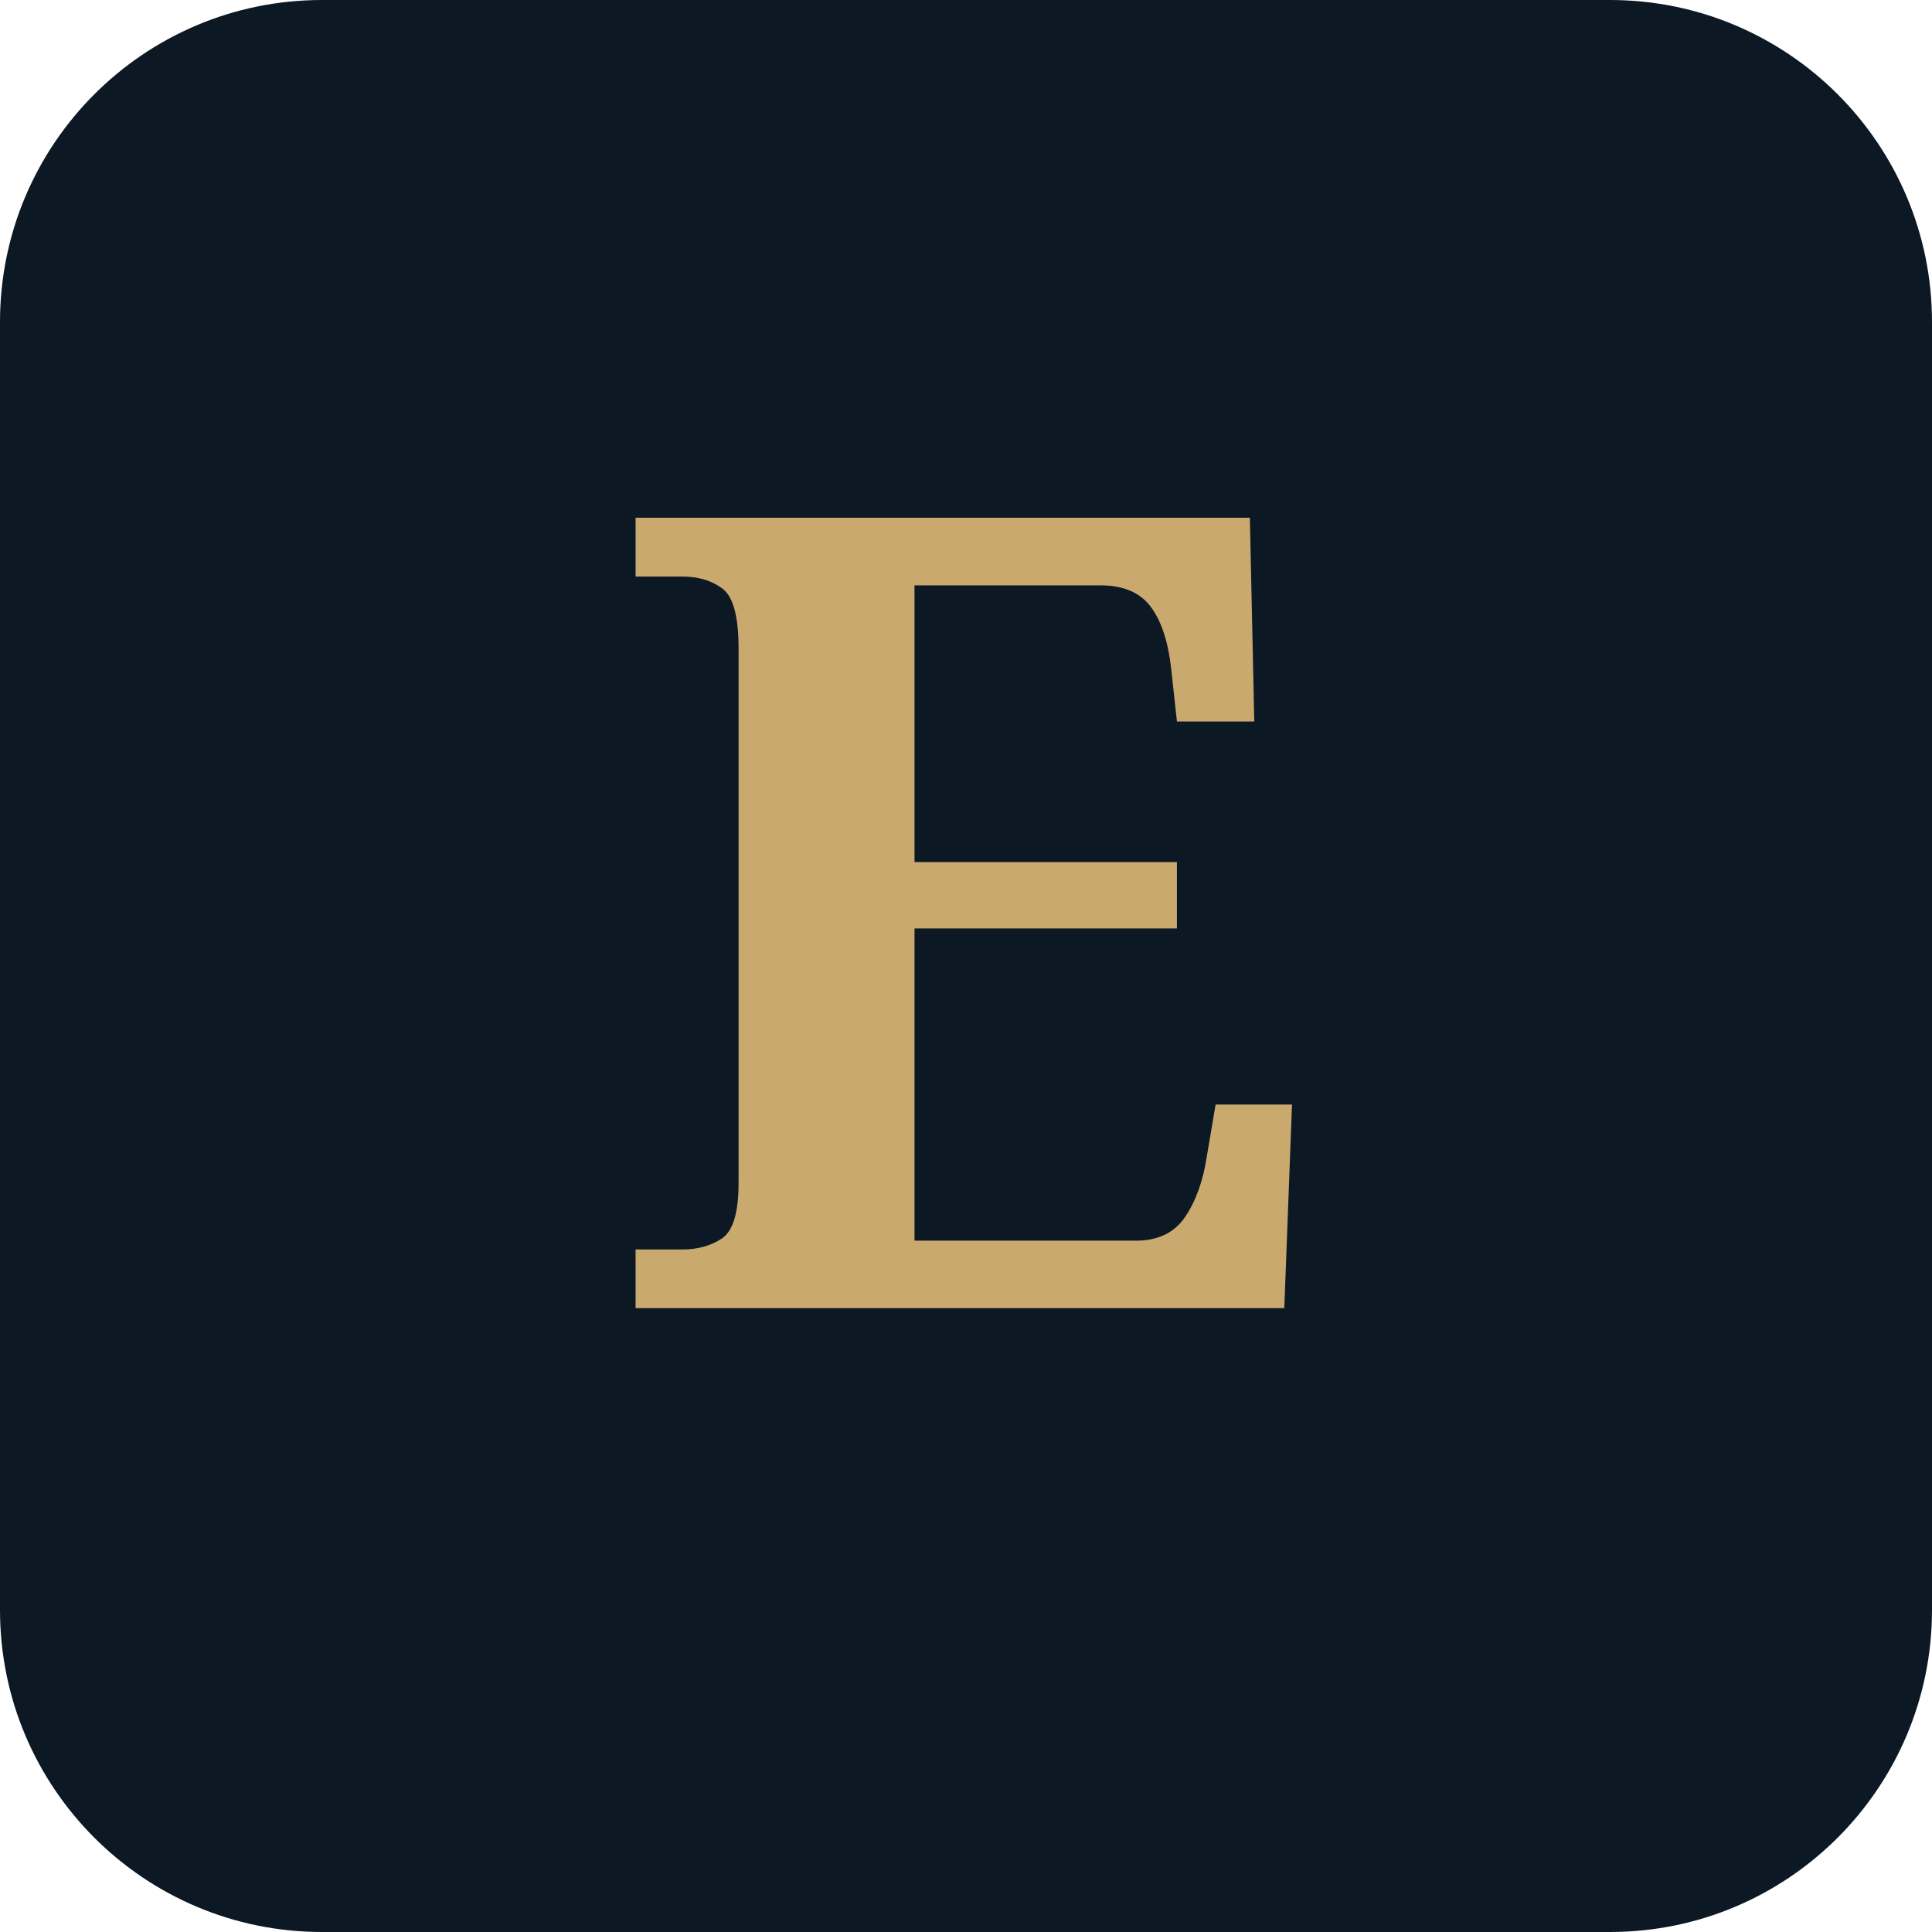
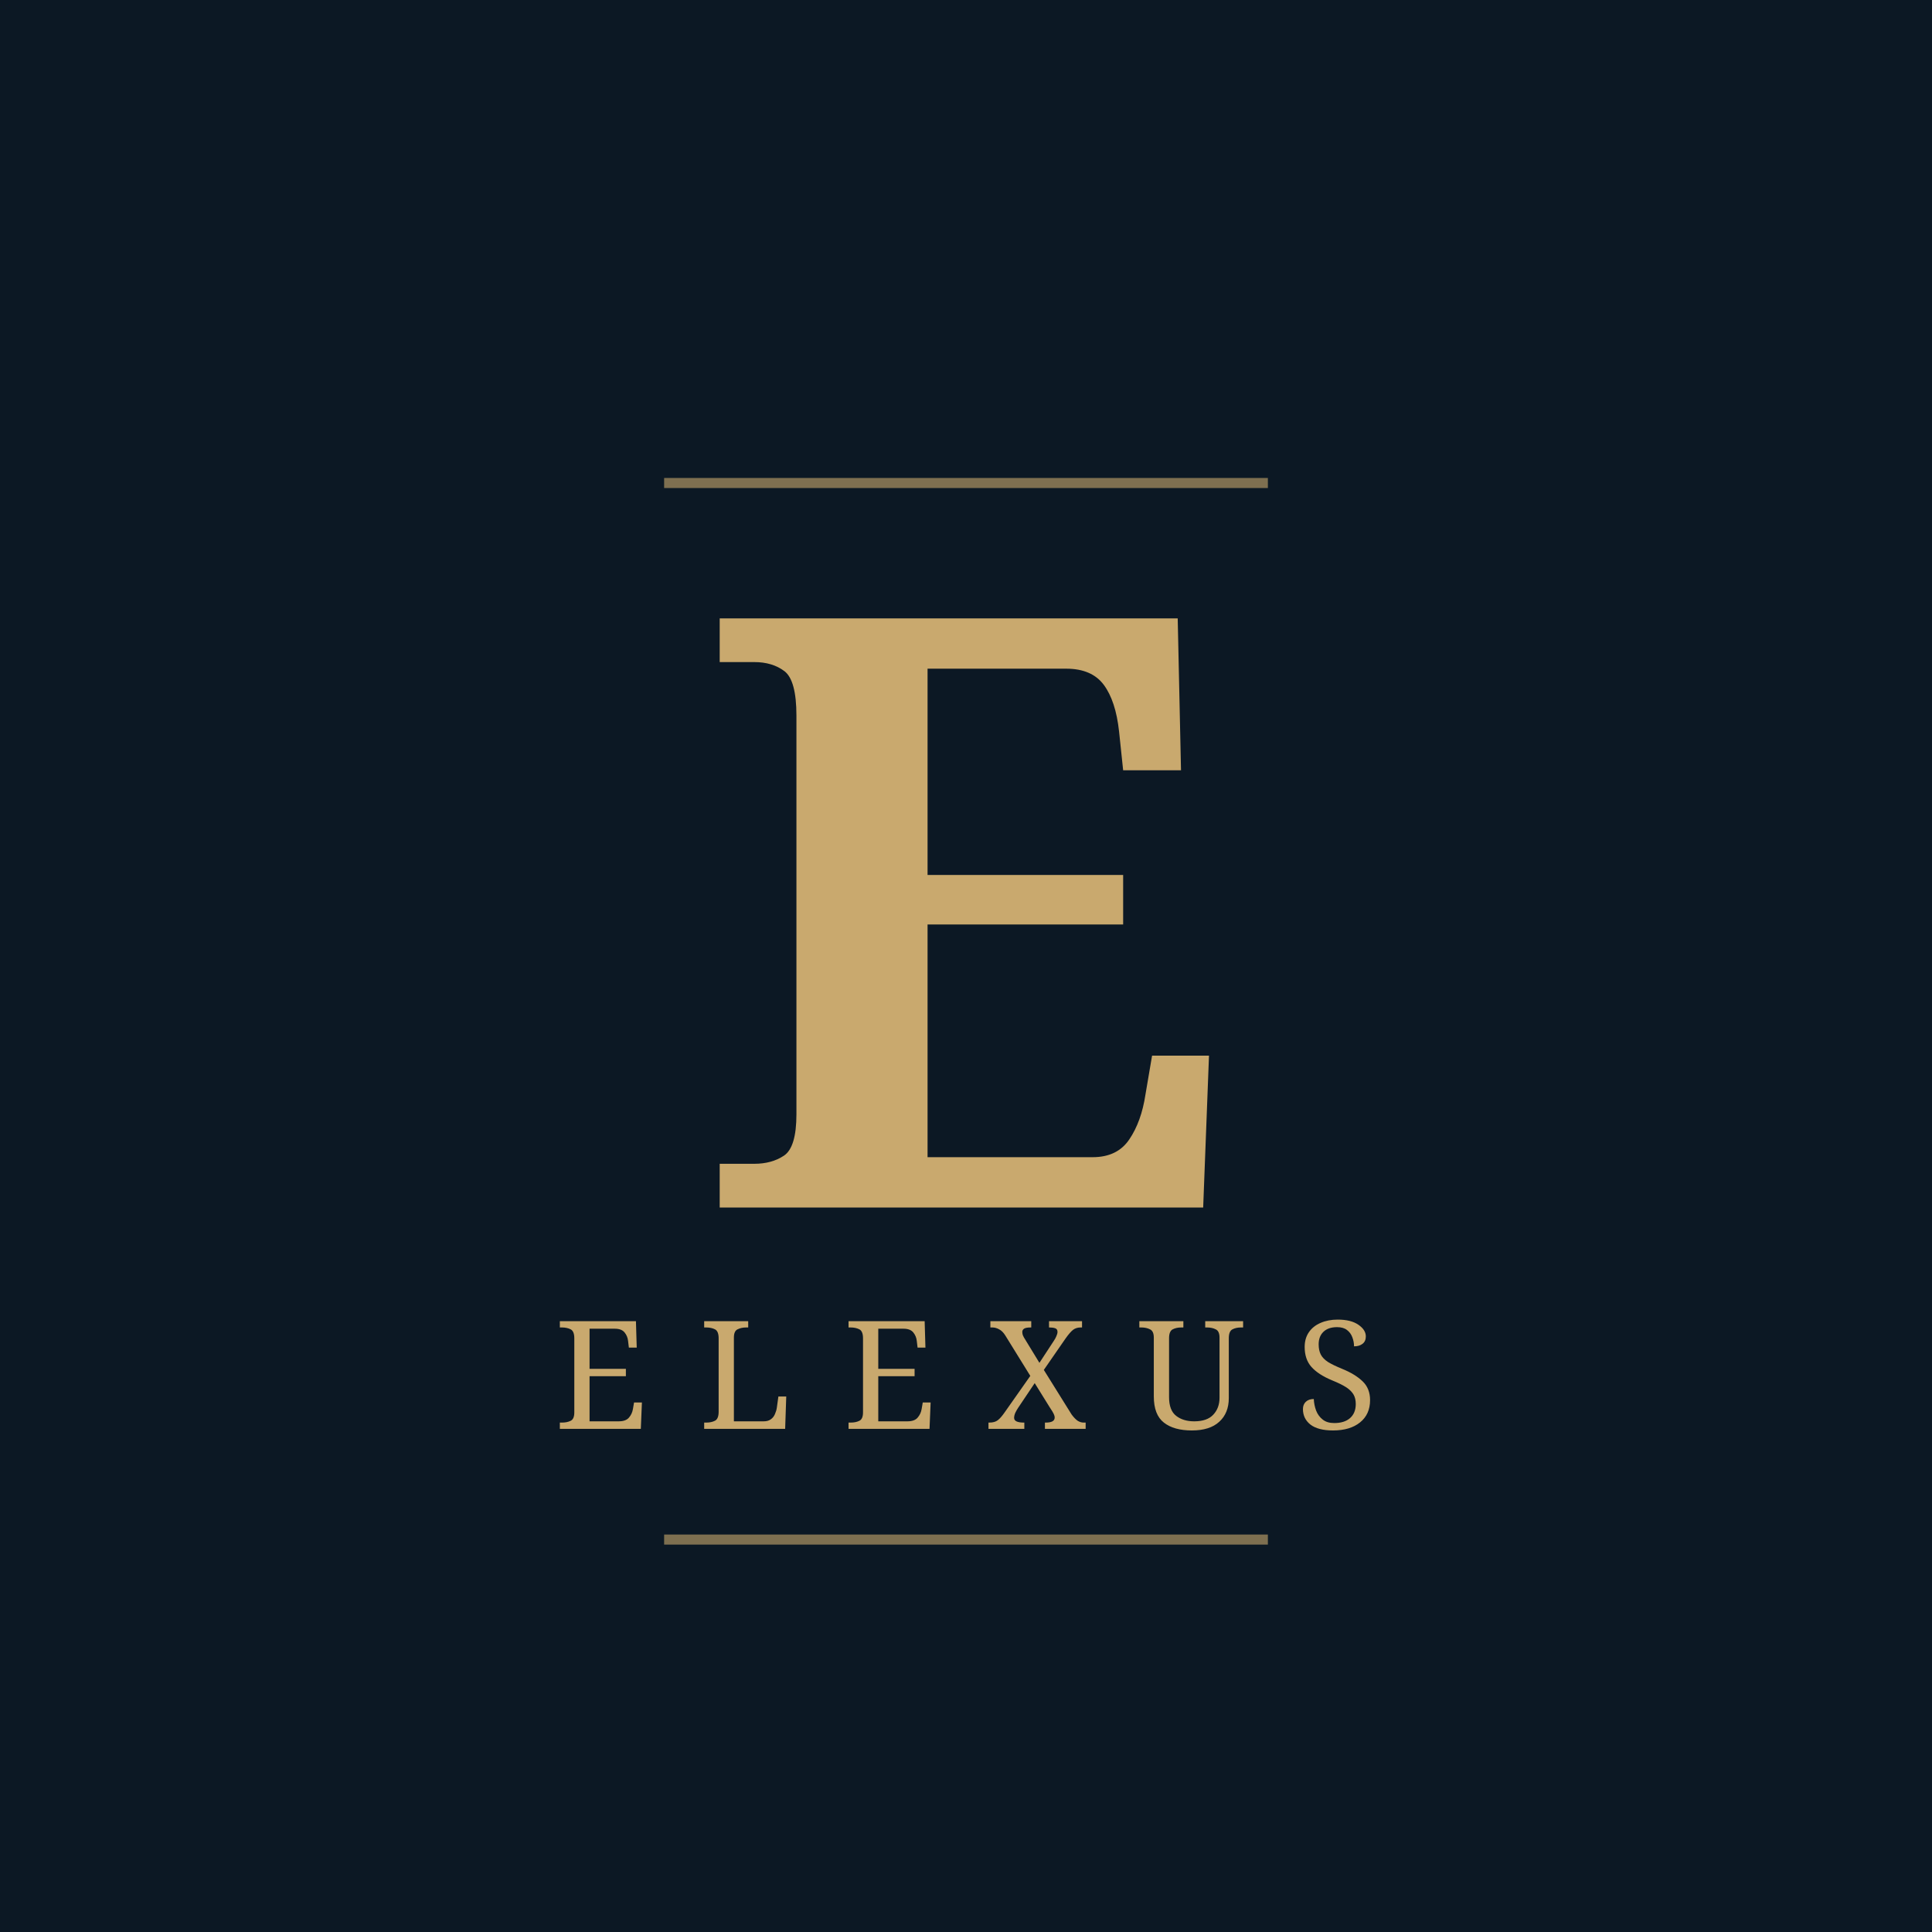
<svg xmlns="http://www.w3.org/2000/svg" width="192" height="192">
-   <rect width="192" height="192" rx="32" fill="#0c1824" />
-   <text x="96" y="130" font-family="Georgia,serif" font-size="110" font-weight="bold" fill="#c9a96e" text-anchor="middle">E</text>
+   <rect width="192" height="192" fill="#0c1824" />
+   <line x1="66" y1="48" x2="126" y2="48" stroke="#c9a96e" stroke-width="1" opacity="0.6" />
+   <text x="96" y="120" font-family="Georgia,serif" font-size="82" font-weight="bold" fill="#c9a96e" text-anchor="middle">E</text>
+   <text x="96" y="142" font-family="Georgia,serif" font-size="15" fill="#c9a96e" text-anchor="middle" letter-spacing="5">ELEXUS</text>
+   <line x1="66" y1="153" x2="126" y2="153" stroke="#c9a96e" stroke-width="1" opacity="0.6" />
</svg>
